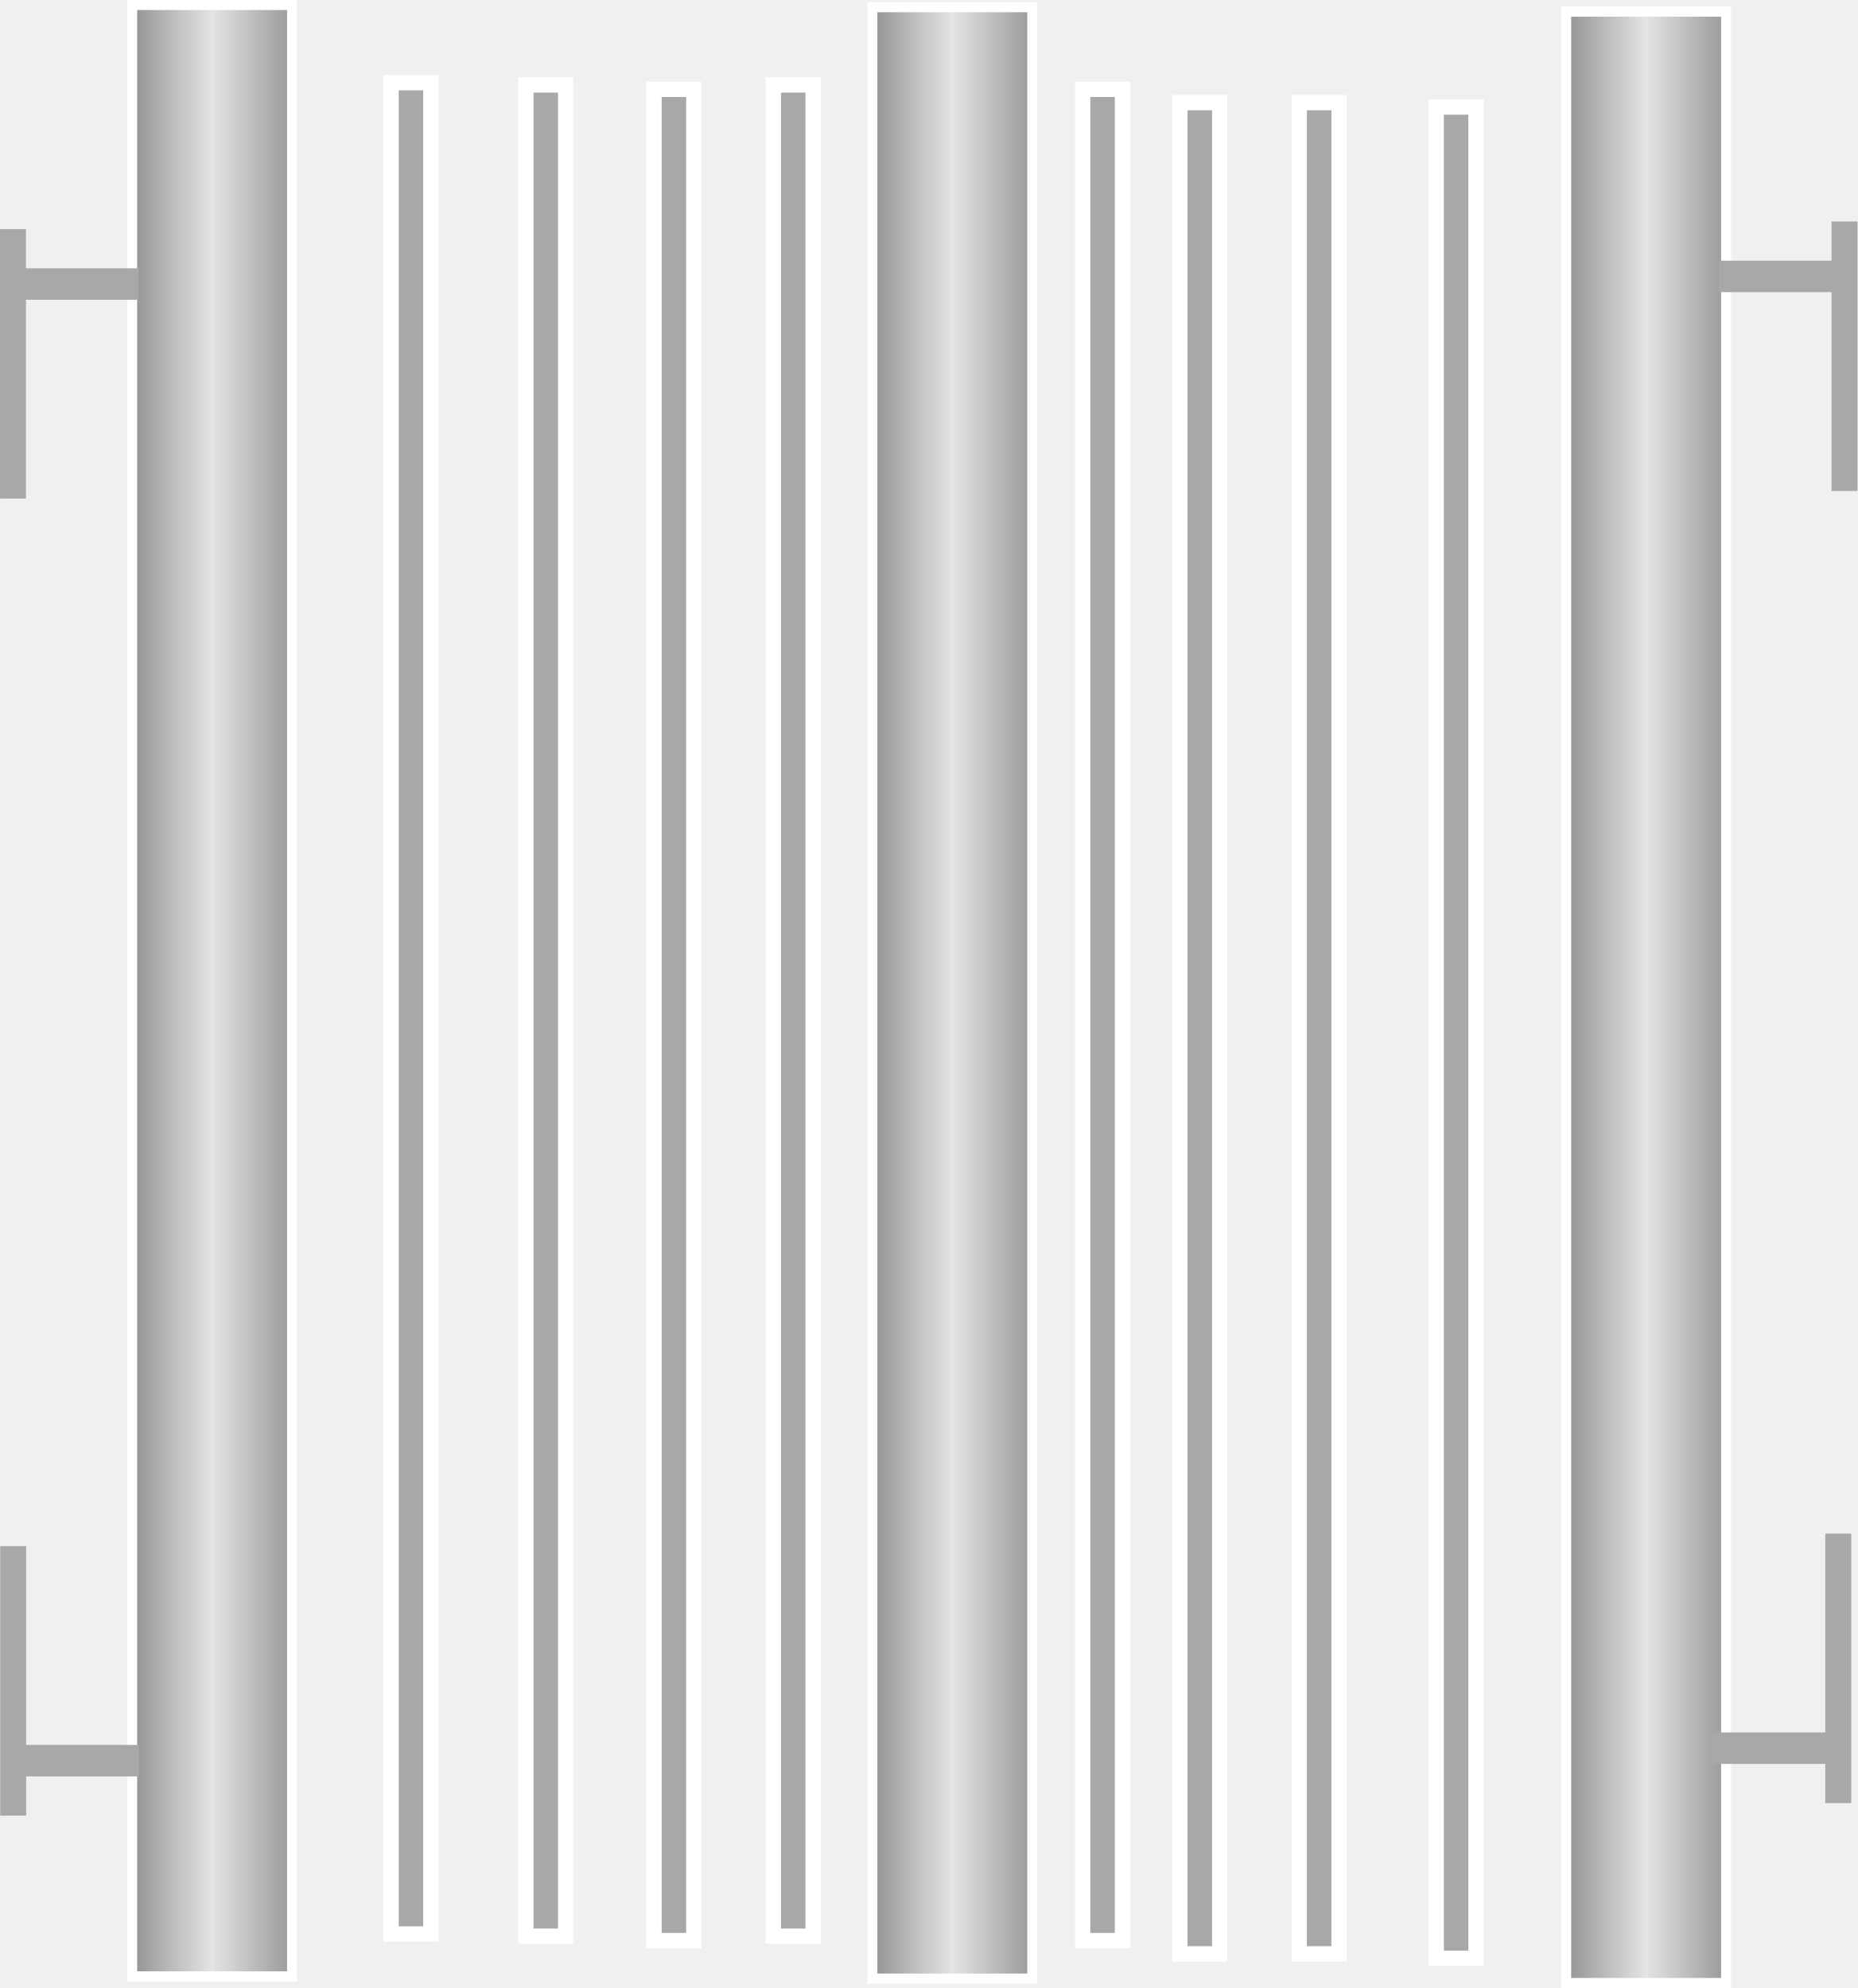
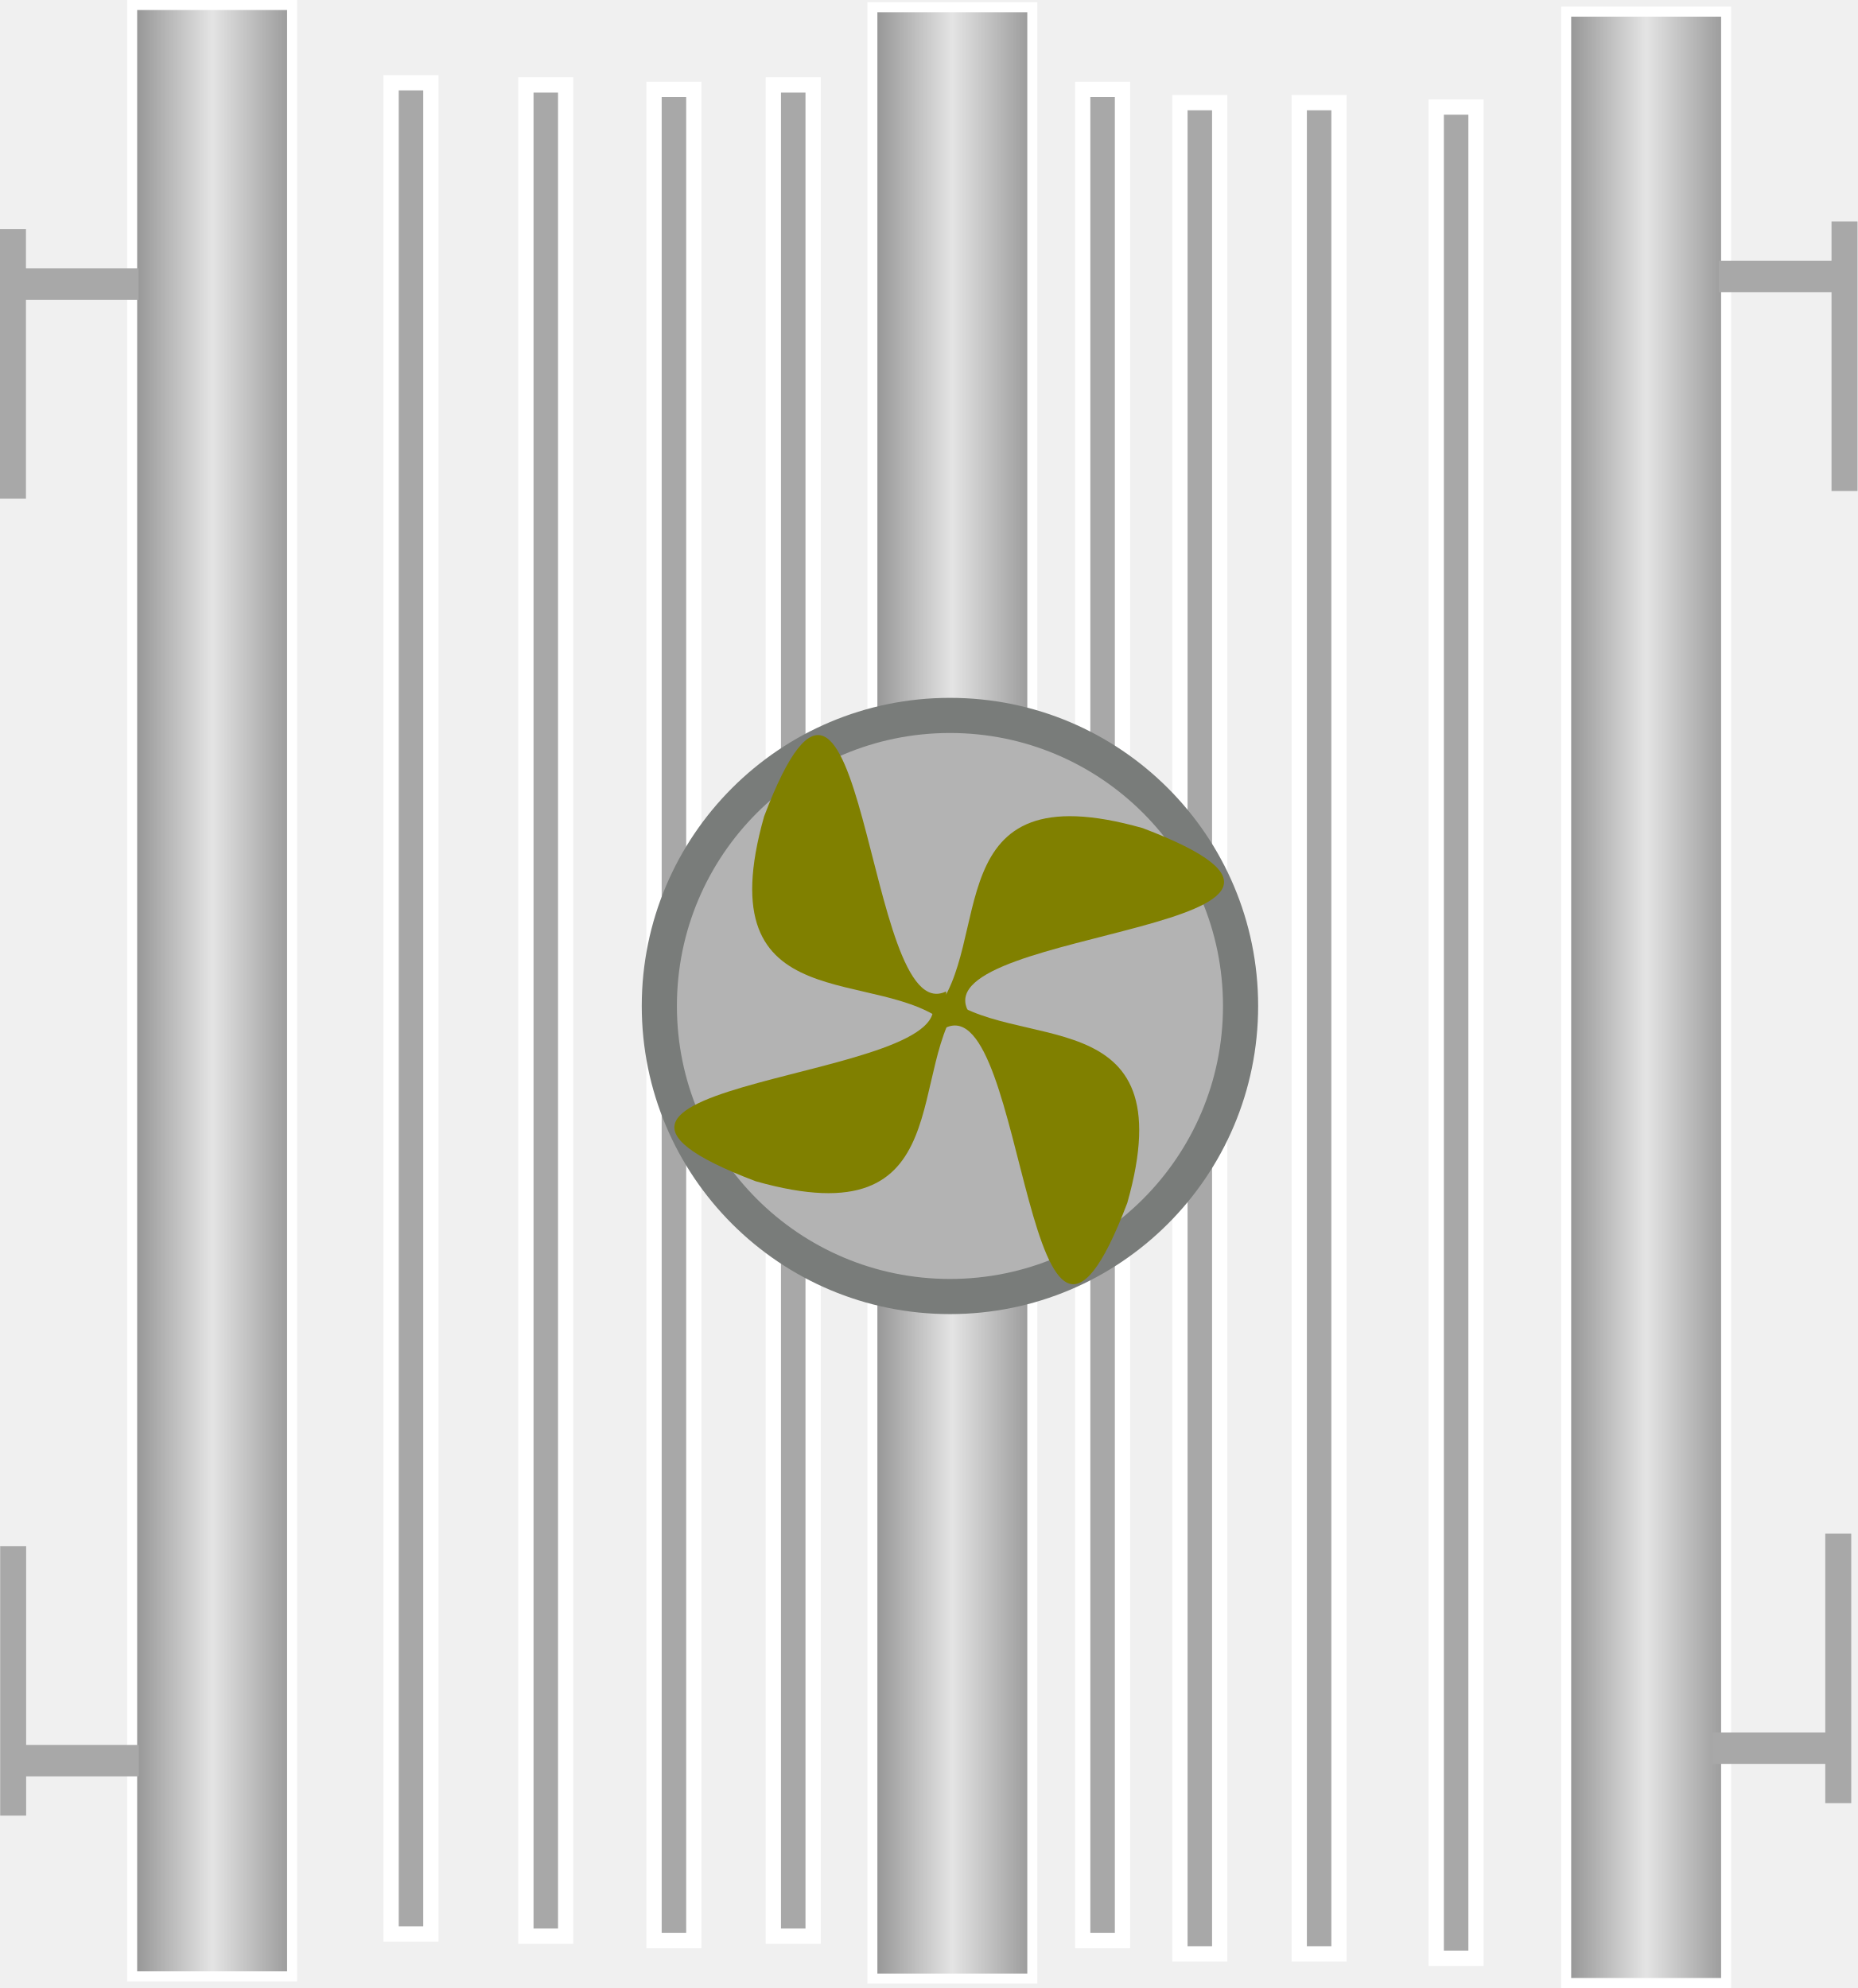
<svg xmlns="http://www.w3.org/2000/svg" xmlns:xlink="http://www.w3.org/1999/xlink" width="121.555mm" height="130.124mm" viewBox="0 0 121.555 130.124" version="1.1" id="svg26588">
  <defs id="defs26585">
    <linearGradient id="linearGradient27572">
      <stop style="stop-color:#800080;stop-opacity:1;" offset="0" id="stop27576" />
      <stop style="stop-color:#800080;stop-opacity:0;" offset="1" id="stop27578" />
    </linearGradient>
    <linearGradient id="linearGradient27572-1">
      <stop style="stop-color:#919191;stop-opacity:1;" offset="0" id="stop27568" />
      <stop style="stop-color:#e4e4e4;stop-opacity:1;" offset="0.5" id="stop27581" />
      <stop style="stop-color:#979797;stop-opacity:1;" offset="1" id="stop27570" />
    </linearGradient>
    <linearGradient xlink:href="#linearGradient27572-1" id="linearGradient27574" x1="29.865" y1="136.209" x2="79.739" y2="136.209" gradientUnits="userSpaceOnUse" gradientTransform="matrix(0.2141384,0,0,2.009862,35.83687,-180.4976)" />
    <linearGradient xlink:href="#linearGradient27572-1" id="linearGradient28345" gradientUnits="userSpaceOnUse" gradientTransform="matrix(0.2141384,0,0,2.009862,84.27651,-180.353)" x1="29.865" y1="136.209" x2="79.739" y2="136.209" />
    <linearGradient xlink:href="#linearGradient27572-1" id="linearGradient28384" gradientUnits="userSpaceOnUse" gradientTransform="matrix(0.2141384,0,0,2.009862,129.6796,-180.0638)" x1="29.865" y1="136.209" x2="79.739" y2="136.209" />
  </defs>
  <g id="layer1" transform="translate(-33.69085,-28.41917)">
    <rect style="fill:url(#linearGradient27574);fill-opacity:1;stroke:#ffffff;stroke-width:0.656" id="rect27063" width="10.466" height="129.034" x="42.339" y="28.747" />
    <rect style="fill:url(#linearGradient28345);fill-opacity:1;stroke:#ffffff;stroke-width:0.656" id="rect27063-2" width="10.466" height="129.034" x="90.779" y="28.892" />
    <rect style="fill:url(#linearGradient28384);fill-opacity:1;stroke:#ffffff;stroke-width:0.656" id="rect27063-2-4" width="10.466" height="129.034" x="136.182" y="29.181" />
    <rect style="fill:#a8a8a8;fill-opacity:1;stroke:#ffffff;stroke-width:1" id="rect28387" width="2.603" height="121.171" x="59.284" y="33.835" />
    <rect style="fill:#a8a8a8;fill-opacity:1;stroke:#ffffff;stroke-width:1" id="rect28387-1" width="2.603" height="121.171" x="68.105" y="33.98" />
    <rect style="fill:#a8a8a8;fill-opacity:1;stroke:#ffffff;stroke-width:1" id="rect28387-3" width="2.603" height="121.171" x="76.491" y="34.269" />
    <rect style="fill:#a8a8a8;fill-opacity:1;stroke:#ffffff;stroke-width:1" id="rect28387-6" width="2.603" height="121.171" x="84.299" y="33.98" />
    <rect style="fill:#a8a8a8;fill-opacity:1;stroke:#ffffff;stroke-width:1" id="rect28387-12" width="2.603" height="121.171" x="104.543" y="34.269" />
    <rect style="fill:#a8a8a8;fill-opacity:1;stroke:#ffffff;stroke-width:1" id="rect28387-7" width="2.603" height="121.171" x="110.905" y="35.137" />
    <rect style="fill:#a8a8a8;fill-opacity:1;stroke:#ffffff;stroke-width:1" id="rect28387-4" width="2.603" height="121.171" x="118.713" y="35.137" />
    <rect style="fill:#a8a8a8;fill-opacity:1;stroke:#ffffff;stroke-width:1" id="rect28387-11" width="2.603" height="121.171" x="127.678" y="35.426" />
    <rect style="fill:#a8a8a8;fill-opacity:1;stroke:#ffffff;stroke-width:0;stroke-dasharray:none" id="rect31147" width="1.699" height="17.641" x="33.691" y="43.415" />
    <rect style="fill:#a8a8a8;fill-opacity:1;stroke:#ffffff;stroke-width:0;stroke-dasharray:none" id="rect31149" width="8.025" height="2.06" x="34.739" y="45.981" />
    <rect style="fill:#a8a8a8;fill-opacity:1;stroke:#ffffff;stroke-width:0;stroke-dasharray:none" id="rect31147-2" width="1.699" height="17.641" x="-155.245" y="42.915" transform="scale(-1,1)" />
    <rect style="fill:#a8a8a8;fill-opacity:1;stroke:#ffffff;stroke-width:0;stroke-dasharray:none" id="rect31149-5" width="8.025" height="2.06" x="-154.197" y="45.482" transform="scale(-1,1)" />
    <rect style="fill:#a8a8a8;fill-opacity:1;stroke:#ffffff;stroke-width:0;stroke-dasharray:none" id="rect31147-2-0" width="1.699" height="17.641" x="153.137" y="128.801" />
    <rect style="fill:#a8a8a8;fill-opacity:1;stroke:#ffffff;stroke-width:0;stroke-dasharray:none" id="rect31149-5-9" width="8.025" height="2.06" x="145.763" y="141.815" />
    <rect style="fill:#a8a8a8;fill-opacity:1;stroke:#ffffff;stroke-width:0;stroke-dasharray:none" id="rect31147-2-0-7" width="1.699" height="17.641" x="-35.402" y="129.619" transform="scale(-1,1)" />
    <rect style="fill:#a8a8a8;fill-opacity:1;stroke:#ffffff;stroke-width:0;stroke-dasharray:none" id="rect31149-5-9-0" width="8.025" height="2.06" x="-42.776" y="142.633" transform="scale(-1,1)" />
+     <circle style="fill:#b3b3b3;stroke:#797c7a;stroke-width:2.3;stroke-dasharray:none;stroke-opacity:1" id="path4547" cx="95.856" cy="94.265" r="19.018" />
+   </g>
+   <g id="g10937" transform="translate(61.30866,65.06816)">
+     <g id="g10494">
+       <animateTransform attributeName="transform" attributeType="XML" from="0 0 0" to="-360 0 0" dur="0s" repeatCount="indefinite" type="rotate" id="rotation" />
+       <path style="fill:#808000;fill-opacity:1;stroke:#797c7a;stroke-width:0;stroke-dasharray:none;stroke-opacity:1" d="M -0.235,1.246 C 3.816,-3.242 -0.157,-14.725 13.471,-10.864 30.997,-4.21 -0.604,-4.331 2.011,1.039 Z" id="path5068-68" />
+       <path style="fill:#808000;fill-opacity:1;stroke:#797c7a;stroke-width:0;stroke-dasharray:none;stroke-opacity:1" d="M 0.806,2.073 C -3.682,-1.978 -15.165,1.995 -11.304,-11.633 -4.65,-29.159 -4.77,2.442 0.599,-0.173 Z" id="path5068-68-2" />
+       <path style="fill:#808000;fill-opacity:1;stroke:#797c7a;stroke-width:0;stroke-dasharray:none;stroke-opacity:1" d="M 1.85,0.14 C -2.2,4.628 1.772,16.111 -11.856,12.25 -29.382,5.596 2.219,5.716 -0.396,0.347 Z" id="path5068-68-1" />
+       <path style="fill:#808000;fill-opacity:1;stroke:#797c7a;stroke-width:0;stroke-dasharray:none;stroke-opacity:1" d="M 0.35,-0.037 C 4.839,4.014 16.322,0.041 12.461,13.669 5.806,31.195 5.927,-0.405 0.558,2.21 Z" id="path5068-68-3" />
+     </g>
  </g>
</svg>
